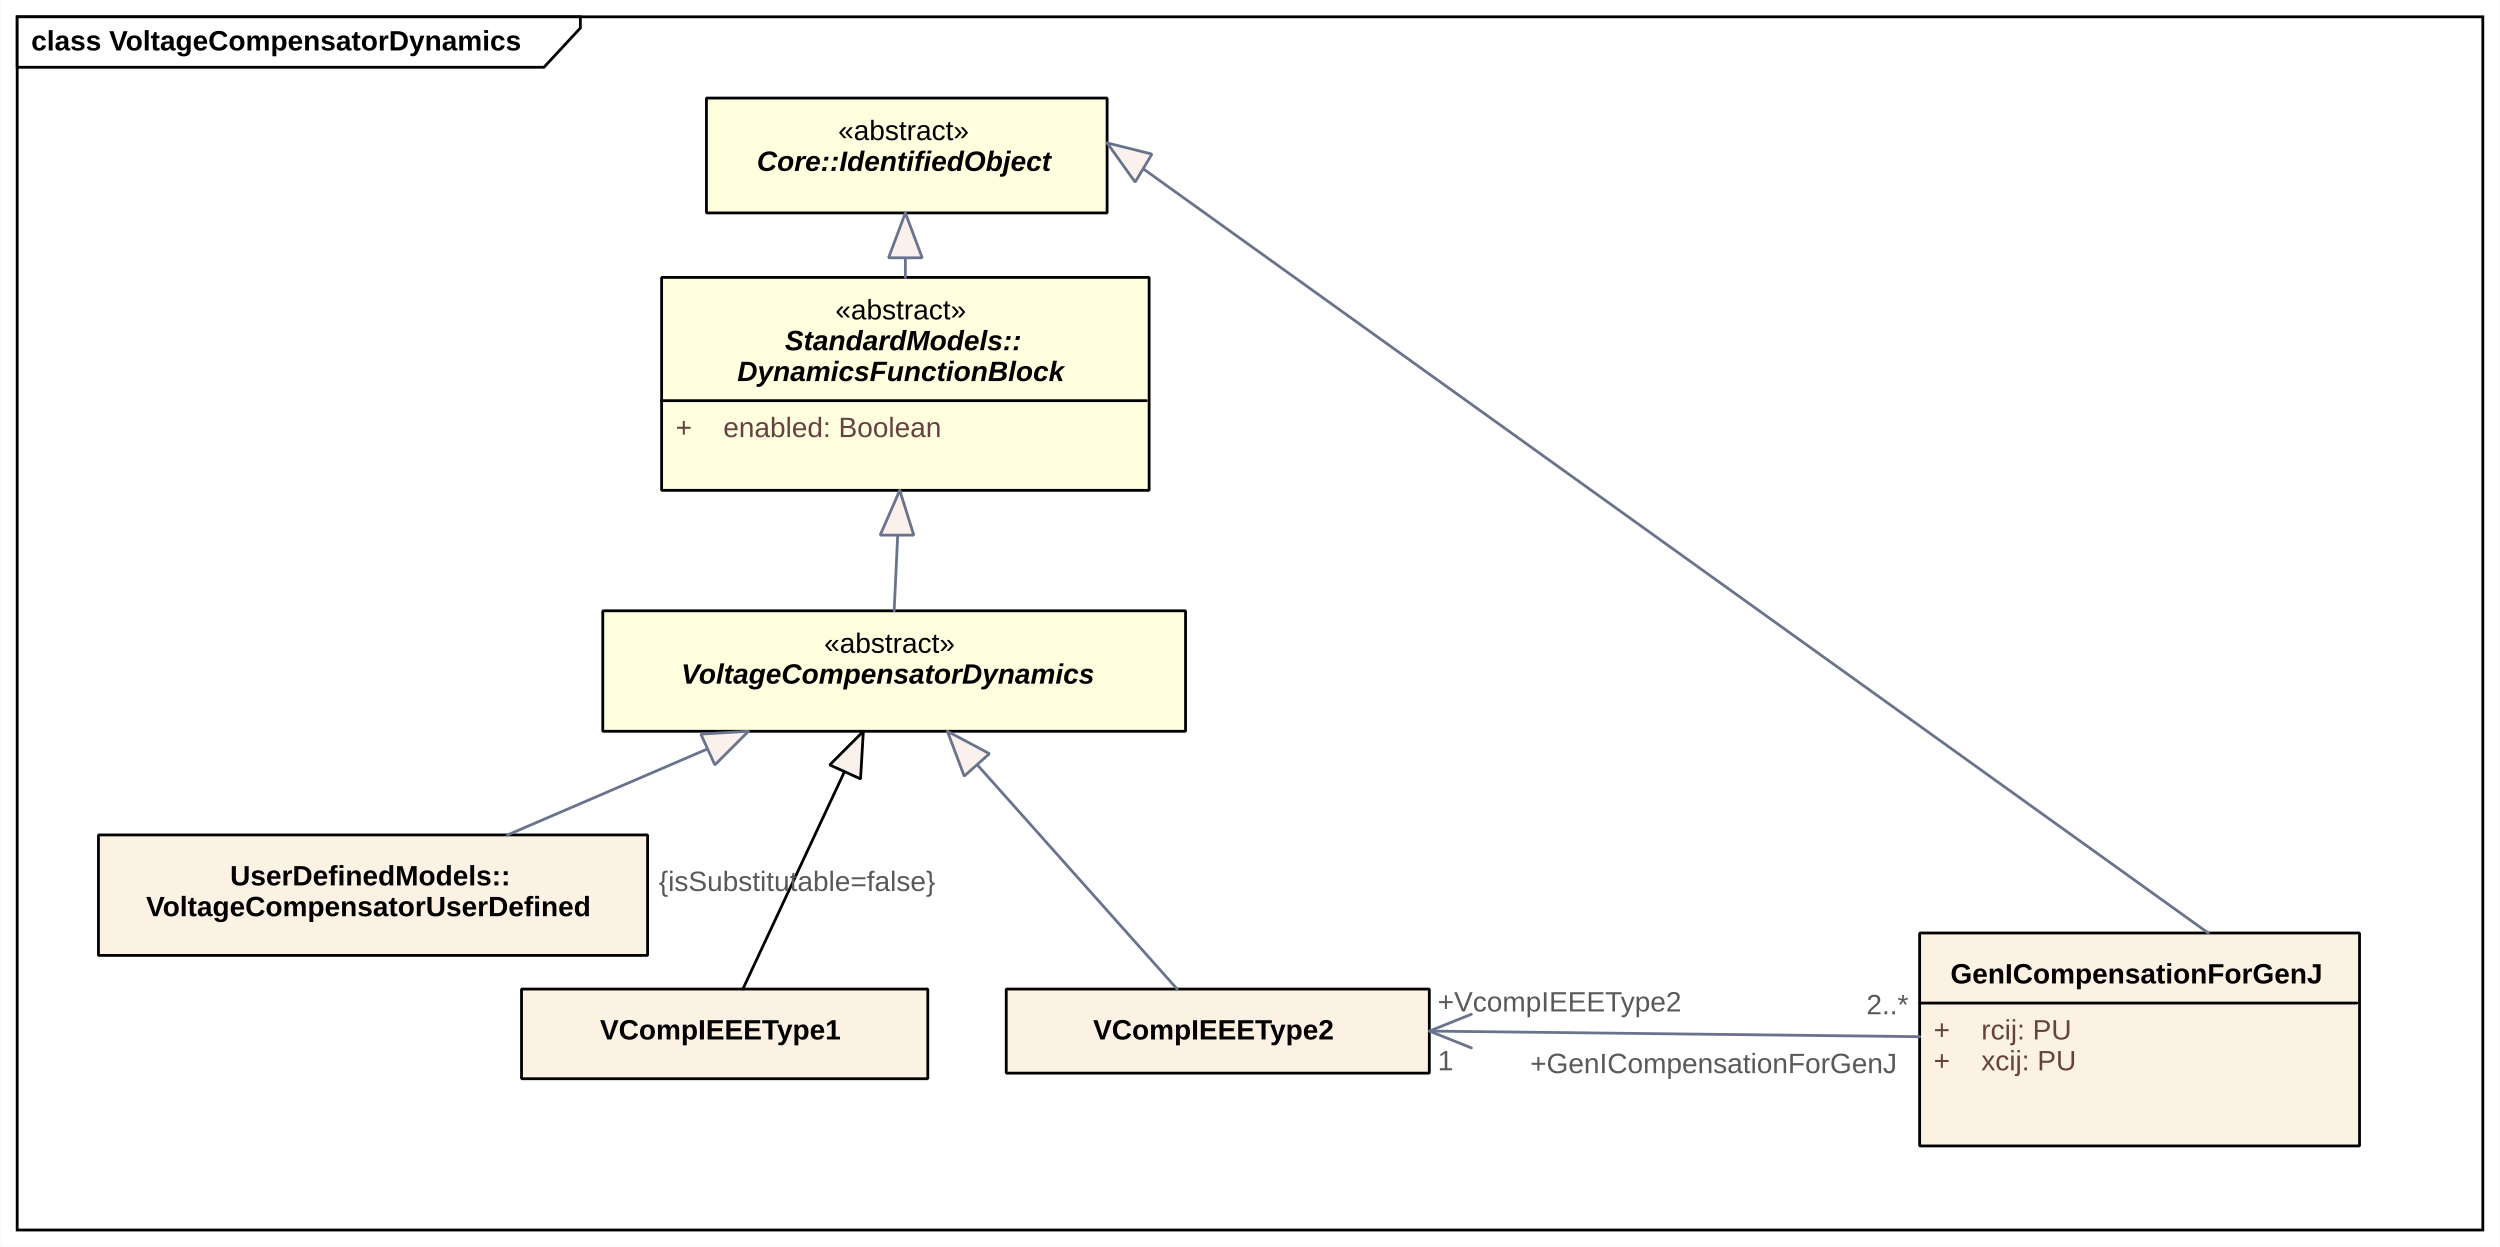
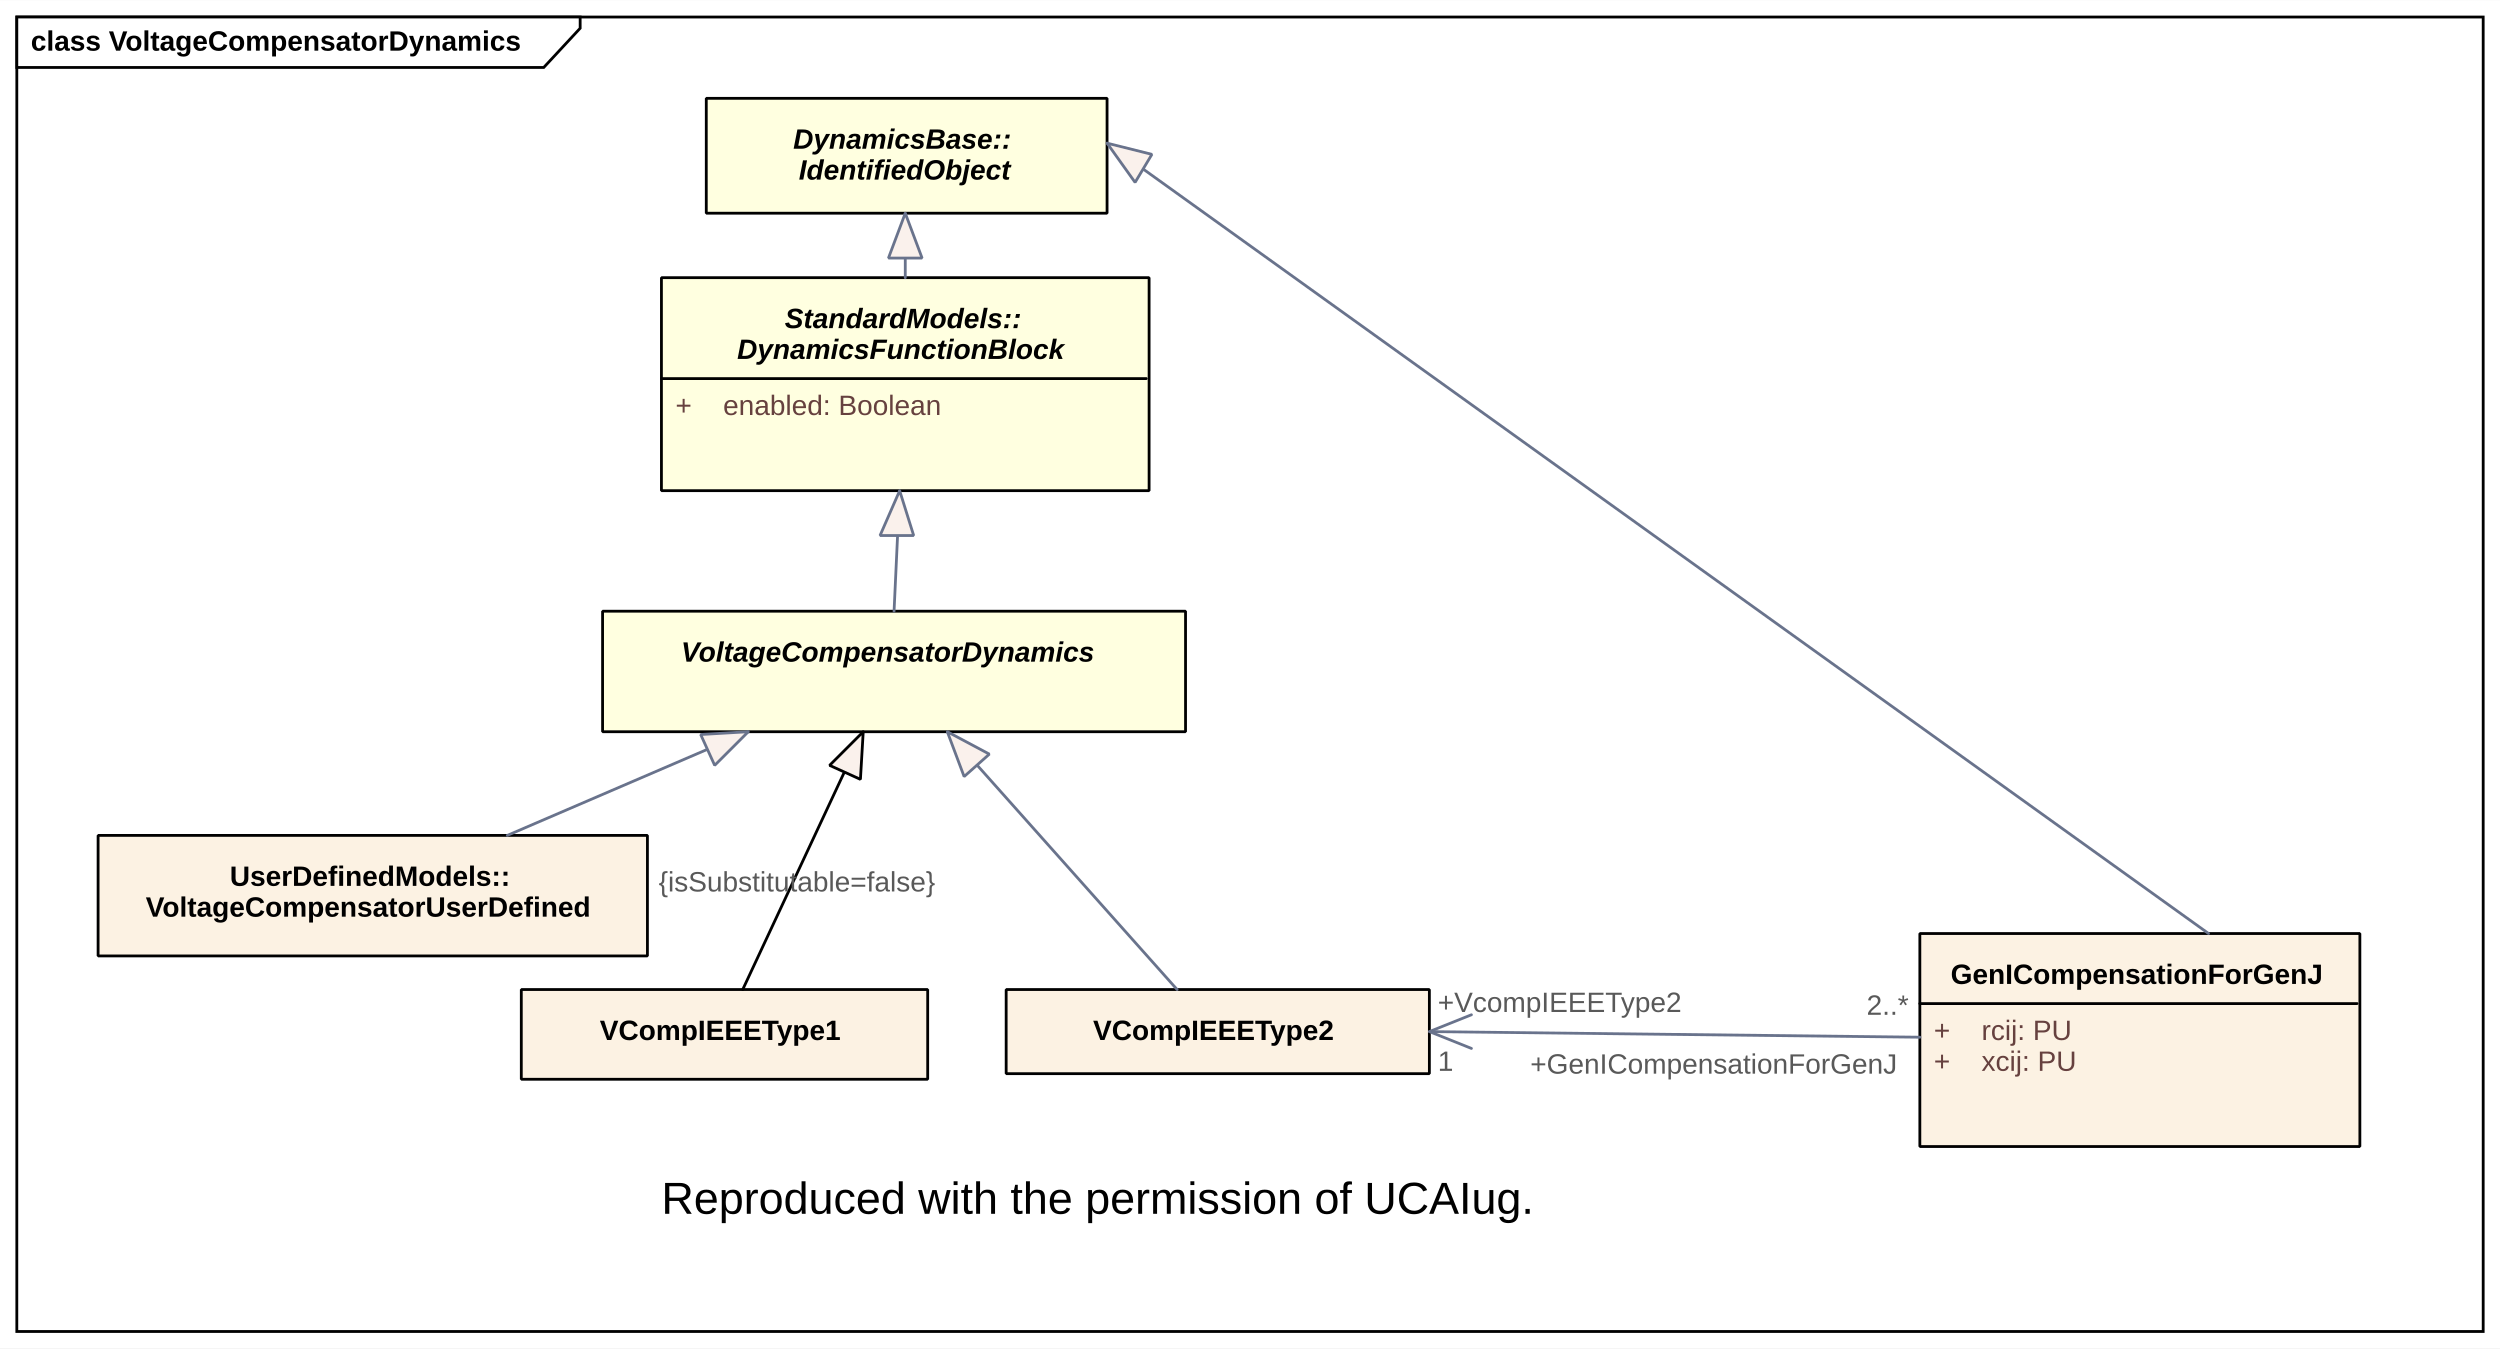
- <svg xmlns="http://www.w3.org/2000/svg" id="svg10307" version="1.1" viewBox="0 0 892 445" height="11.77cm" width="23.60cm">
-   <defs id="defs10311" />
-   <g id="g9741" style="fill:#FFFFFF;fill-opacity:1.00;">
-     <rect id="rect9739" shape-rendering="auto" height="445" width="892" y="0" x="0" />
+ <svg xmlns="http://www.w3.org/2000/svg" id="svg12218" version="1.1" viewBox="0 0 892 481" height="12.73cm" width="23.60cm">
+   <defs id="defs12222" />
+   <g id="g11640" style="fill:#FFFFFF;fill-opacity:1.00;">
+     <rect id="rect11638" shape-rendering="auto" height="481" width="892" y="0" x="0" />
  </g>
-   <g id="g9745" style="stroke-width:1;stroke-linecap:square;stroke-linejoin:miter; fill:#000000;fill-opacity:0.00; stroke:#000000; stroke-opacity:1.00">
-     <path id="path9743" shape-rendering="auto" d="M 6 6 L 6 439 L 886 439 L 886 6 L 6 6" />
+   <g id="g11644" style="stroke-width:1;stroke-linecap:square;stroke-linejoin:miter; fill:#000000;fill-opacity:0.00; stroke:#000000; stroke-opacity:1.00">
+     <path id="path11642" shape-rendering="auto" d="M 6 6 L 6 475 L 886 475 L 886 6 L 6 6" />
  </g>
-   <g id="g9749" style="stroke-width:1;stroke-linecap:square;stroke-linejoin:miter; fill:#FFFFFF;fill-opacity:1.00; stroke:#000000; stroke-opacity:1.00">
-     <polygon id="polygon9747" style="fill-rule:evenodd;" shape-rendering="auto" points="6 24 194 24 207 10 207 6 6 6 6 24" />
+   <g id="g11648" style="stroke-width:1;stroke-linecap:square;stroke-linejoin:miter; fill:#FFFFFF;fill-opacity:1.00; stroke:#000000; stroke-opacity:1.00">
+     <polygon id="polygon11646" style="fill-rule:evenodd;" shape-rendering="auto" points="6 24 194 24 207 10 207 6 6 6 6 24" />
  </g>
-   <g id="g9753" style="stroke-width:1;stroke-linecap:square;stroke-linejoin:miter; fill:#000000;fill-opacity:1.00; stroke:#000000; stroke-opacity:0.00">
-     <text id="text9751" transform="rotate(-0.00 11.00 18.00)" xml:space="preserve" style="font-family:ARIAL; font-weight:700; font-style:normal; font-size:10px; fill:#000000;fill-opacity:1.00; stroke:#000000; stroke-opacity:0.00 stroke-width:0; white-space: pre;" textLength="181" y="18.00" x="11.00">class VoltageCompensatorDynamics</text>
+   <g id="g11652" style="stroke-width:1;stroke-linecap:square;stroke-linejoin:miter; fill:#000000;fill-opacity:1.00; stroke:#000000; stroke-opacity:0.00">
+     <text id="text11650" transform="rotate(-0.00 11.00 18.00)" xml:space="preserve" style="font-family:ARIAL; font-weight:700; font-style:normal; font-size:10px; fill:#000000;fill-opacity:1.00; stroke:#000000; stroke-opacity:0.00 stroke-width:0; white-space: pre;" textLength="181" y="18.00" x="11.00">class VoltageCompensatorDynamics</text>
  </g>
-   <g id="g10155" style="stroke-width:1;stroke-linecap:round;stroke-linejoin:bevel; fill:#FCF2E3;fill-opacity:1.00; stroke:#000000; stroke-opacity:1.00">
-     <rect id="rect10153" shape-rendering="auto" rx="0.00" height="32" width="145" y="353" x="186" />
+   <g id="g12066" style="stroke-width:1;stroke-linecap:round;stroke-linejoin:bevel; fill:#FCF2E3;fill-opacity:1.00; stroke:#000000; stroke-opacity:1.00">
+     <rect id="rect12064" shape-rendering="auto" rx="0.00" height="32" width="145" y="353" x="186" />
  </g>
-   <g id="g10159" style="stroke-width:1;stroke-linecap:round;stroke-linejoin:bevel; fill:#000000;fill-opacity:1.00; stroke:#000000; stroke-opacity:0.00">
-     <text id="text10157" transform="rotate(-0.00 214.00 371.00)" xml:space="preserve" style="font-family:ARIAL; font-weight:700; font-style:normal; font-size:10px; fill:#000000;fill-opacity:1.00; stroke:#000000; stroke-opacity:0.00 stroke-width:0; white-space: pre;" textLength="89" y="371.00" x="214.00">VCompIEEEType1</text>
+   <g id="g12070" style="stroke-width:1;stroke-linecap:round;stroke-linejoin:bevel; fill:#000000;fill-opacity:1.00; stroke:#000000; stroke-opacity:0.00">
+     <text id="text12068" transform="rotate(-0.00 214.00 371.00)" xml:space="preserve" style="font-family:ARIAL; font-weight:700; font-style:normal; font-size:10px; fill:#000000;fill-opacity:1.00; stroke:#000000; stroke-opacity:0.00 stroke-width:0; white-space: pre;" textLength="89" y="371.00" x="214.00">VCompIEEEType1</text>
  </g>
-   <g id="g10163" style="stroke-width:1;stroke-linecap:round;stroke-linejoin:bevel; fill:#FFFFE0;fill-opacity:1.00; stroke:#000000; stroke-opacity:1.00">
-     <rect id="rect10161" shape-rendering="auto" rx="0.00" height="43" width="208" y="218" x="215" />
+   <g id="g12074" style="stroke-width:1;stroke-linecap:round;stroke-linejoin:bevel; fill:#FFFFE0;fill-opacity:1.00; stroke:#000000; stroke-opacity:1.00">
+     <rect id="rect12072" shape-rendering="auto" rx="0.00" height="43" width="208" y="218" x="215" />
  </g>
-   <g id="g10169" style="stroke-width:1;stroke-linecap:round;stroke-linejoin:bevel; fill:#000000;fill-opacity:1.00; stroke:#000000; stroke-opacity:0.00">
-     <text id="text10165" transform="rotate(-0.00 294.00 233.00)" xml:space="preserve" style="font-family:ARIAL; font-weight:0; font-style:normal; font-size:10px; fill:#000000;fill-opacity:1.00; stroke:#000000; stroke-opacity:0.00 stroke-width:0; white-space: pre;" textLength="49" y="233.00" x="294.00">«abstract»</text>
-     <text id="text10167" transform="rotate(-0.00 243.00 244.00)" xml:space="preserve" style="font-family:ARIAL; font-weight:700; font-style:italic; font-size:10px; fill:#000000;fill-opacity:1.00; stroke:#000000; stroke-opacity:0.00 stroke-width:0; white-space: pre;" textLength="151" y="244.00" x="243.00">VoltageCompensatorDynamics</text>
+   <g id="g12078" style="stroke-width:1;stroke-linecap:round;stroke-linejoin:bevel; fill:#000000;fill-opacity:1.00; stroke:#000000; stroke-opacity:0.00">
+     <text id="text12076" transform="rotate(-0.00 243.00 236.00)" xml:space="preserve" style="font-family:ARIAL; font-weight:700; font-style:italic; font-size:10px; fill:#000000;fill-opacity:1.00; stroke:#000000; stroke-opacity:0.00 stroke-width:0; white-space: pre;" textLength="151" y="236.00" x="243.00">VoltageCompensatorDynamics</text>
  </g>
-   <g id="g10173" style="stroke-width:1;stroke-linecap:round;stroke-linejoin:bevel; fill:#FCF2E3;fill-opacity:1.00; stroke:#000000; stroke-opacity:1.00">
-     <rect id="rect10171" shape-rendering="auto" rx="0.00" height="30" width="151" y="353" x="359" />
+   <g id="g12082" style="stroke-width:1;stroke-linecap:round;stroke-linejoin:bevel; fill:#FCF2E3;fill-opacity:1.00; stroke:#000000; stroke-opacity:1.00">
+     <rect id="rect12080" shape-rendering="auto" rx="0.00" height="30" width="151" y="353" x="359" />
  </g>
-   <g id="g10177" style="stroke-width:1;stroke-linecap:round;stroke-linejoin:bevel; fill:#000000;fill-opacity:1.00; stroke:#000000; stroke-opacity:0.00">
-     <text id="text10175" transform="rotate(-0.00 390.00 371.00)" xml:space="preserve" style="font-family:ARIAL; font-weight:700; font-style:normal; font-size:10px; fill:#000000;fill-opacity:1.00; stroke:#000000; stroke-opacity:0.00 stroke-width:0; white-space: pre;" textLength="89" y="371.00" x="390.00">VCompIEEEType2</text>
+   <g id="g12086" style="stroke-width:1;stroke-linecap:round;stroke-linejoin:bevel; fill:#000000;fill-opacity:1.00; stroke:#000000; stroke-opacity:0.00">
+     <text id="text12084" transform="rotate(-0.00 390.00 371.00)" xml:space="preserve" style="font-family:ARIAL; font-weight:700; font-style:normal; font-size:10px; fill:#000000;fill-opacity:1.00; stroke:#000000; stroke-opacity:0.00 stroke-width:0; white-space: pre;" textLength="89" y="371.00" x="390.00">VCompIEEEType2</text>
  </g>
-   <g id="g10181" style="stroke-width:1;stroke-linecap:round;stroke-linejoin:bevel; fill:#FFFFE0;fill-opacity:1.00; stroke:#000000; stroke-opacity:1.00">
-     <rect id="rect10179" shape-rendering="auto" rx="0.00" height="41" width="143" y="35" x="252" />
+   <g id="g12090" style="stroke-width:1;stroke-linecap:round;stroke-linejoin:bevel; fill:#FFFFE0;fill-opacity:1.00; stroke:#000000; stroke-opacity:1.00">
+     <rect id="rect12088" shape-rendering="auto" rx="0.00" height="41" width="143" y="35" x="252" />
  </g>
-   <g id="g10187" style="stroke-width:1;stroke-linecap:round;stroke-linejoin:bevel; fill:#000000;fill-opacity:1.00; stroke:#000000; stroke-opacity:0.00">
-     <text id="text10183" transform="rotate(-0.00 299.00 50.00)" xml:space="preserve" style="font-family:ARIAL; font-weight:0; font-style:normal; font-size:10px; fill:#000000;fill-opacity:1.00; stroke:#000000; stroke-opacity:0.00 stroke-width:0; white-space: pre;" textLength="49" y="50.00" x="299.00">«abstract»</text>
-     <text id="text10185" transform="rotate(-0.00 270.00 61.00)" xml:space="preserve" style="font-family:ARIAL; font-weight:700; font-style:italic; font-size:10px; fill:#000000;fill-opacity:1.00; stroke:#000000; stroke-opacity:0.00 stroke-width:0; white-space: pre;" textLength="106" y="61.00" x="270.00">Core::IdentifiedObject</text>
+   <g id="g12096" style="stroke-width:1;stroke-linecap:round;stroke-linejoin:bevel; fill:#000000;fill-opacity:1.00; stroke:#000000; stroke-opacity:0.00">
+     <text id="text12092" transform="rotate(-0.00 283.00 53.00)" xml:space="preserve" style="font-family:ARIAL; font-weight:700; font-style:italic; font-size:10px; fill:#000000;fill-opacity:1.00; stroke:#000000; stroke-opacity:0.00 stroke-width:0; white-space: pre;" textLength="80" y="53.00" x="283.00">DynamicsBase::</text>
+     <text id="text12094" transform="rotate(-0.00 285.00 64.00)" xml:space="preserve" style="font-family:ARIAL; font-weight:700; font-style:italic; font-size:10px; fill:#000000;fill-opacity:1.00; stroke:#000000; stroke-opacity:0.00 stroke-width:0; white-space: pre;" textLength="77" y="64.00" x="285.00">IdentifiedObject</text>
  </g>
-   <g id="g10191" style="stroke-width:1;stroke-linecap:round;stroke-linejoin:bevel; fill:#FCF2E3;fill-opacity:1.00; stroke:#000000; stroke-opacity:1.00">
-     <rect id="rect10189" shape-rendering="auto" rx="0.00" height="76" width="157" y="333" x="685" />
+   <g id="g12100" style="stroke-width:1;stroke-linecap:round;stroke-linejoin:bevel; fill:#FCF2E3;fill-opacity:1.00; stroke:#000000; stroke-opacity:1.00">
+     <rect id="rect12098" shape-rendering="auto" rx="0.00" height="76" width="157" y="333" x="685" />
  </g>
-   <g id="g10195" style="stroke-width:1;stroke-linecap:round;stroke-linejoin:bevel; fill:#000000;fill-opacity:1.00; stroke:#000000; stroke-opacity:0.00">
-     <text id="text10193" transform="rotate(-0.00 696.00 351.00)" xml:space="preserve" style="font-family:ARIAL; font-weight:700; font-style:normal; font-size:10px; fill:#000000;fill-opacity:1.00; stroke:#000000; stroke-opacity:0.00 stroke-width:0; white-space: pre;" textLength="135" y="351.00" x="696.00">GenICompensationForGenJ</text>
+   <g id="g12104" style="stroke-width:1;stroke-linecap:round;stroke-linejoin:bevel; fill:#000000;fill-opacity:1.00; stroke:#000000; stroke-opacity:0.00">
+     <text id="text12102" transform="rotate(-0.00 696.00 351.00)" xml:space="preserve" style="font-family:ARIAL; font-weight:700; font-style:normal; font-size:10px; fill:#000000;fill-opacity:1.00; stroke:#000000; stroke-opacity:0.00 stroke-width:0; white-space: pre;" textLength="135" y="351.00" x="696.00">GenICompensationForGenJ</text>
  </g>
-   <g id="g10199" style="stroke-width:1;stroke-linecap:round;stroke-linejoin:bevel; fill:#000000;fill-opacity:0.00; stroke:#000000; stroke-opacity:1.00">
-     <path id="path10197" shape-rendering="auto" d="M 685 358 L 841 358" />
+   <g id="g12108" style="stroke-width:1;stroke-linecap:round;stroke-linejoin:bevel; fill:#000000;fill-opacity:0.00; stroke:#000000; stroke-opacity:1.00">
+     <path id="path12106" shape-rendering="auto" d="M 685 358 L 841 358" />
  </g>
-   <g id="g10209" style="stroke-width:1;stroke-linecap:round;stroke-linejoin:bevel; fill:#66413F;fill-opacity:1.00; stroke:#000000; stroke-opacity:0.00">
-     <text id="text10201" transform="rotate(-0.00 690.00 371.00)" xml:space="preserve" style="font-family:ARIAL; font-weight:0; font-style:normal; font-size:10px; fill:#66413F;fill-opacity:1.00; stroke:#000000; stroke-opacity:0.00 stroke-width:0; white-space: pre;" textLength="9" y="371.00" x="690.00">+ </text>
-     <text id="text10203" transform="rotate(-0.00 707.00 371.00)" xml:space="preserve" style="font-family:ARIAL; font-weight:0; font-style:normal; font-size:10px; fill:#66413F;fill-opacity:1.00; stroke:#000000; stroke-opacity:0.00 stroke-width:0; white-space: pre;" textLength="32" y="371.00" x="707.00">rcij: PU</text>
-     <text id="text10205" transform="rotate(-0.00 690.00 382.00)" xml:space="preserve" style="font-family:ARIAL; font-weight:0; font-style:normal; font-size:10px; fill:#66413F;fill-opacity:1.00; stroke:#000000; stroke-opacity:0.00 stroke-width:0; white-space: pre;" textLength="9" y="382.00" x="690.00">+ </text>
-     <text id="text10207" transform="rotate(-0.00 707.00 382.00)" xml:space="preserve" style="font-family:ARIAL; font-weight:0; font-style:normal; font-size:10px; fill:#66413F;fill-opacity:1.00; stroke:#000000; stroke-opacity:0.00 stroke-width:0; white-space: pre;" textLength="34" y="382.00" x="707.00">xcij: PU</text>
+   <g id="g12118" style="stroke-width:1;stroke-linecap:round;stroke-linejoin:bevel; fill:#66413F;fill-opacity:1.00; stroke:#000000; stroke-opacity:0.00">
+     <text id="text12110" transform="rotate(-0.00 690.00 371.00)" xml:space="preserve" style="font-family:ARIAL; font-weight:0; font-style:normal; font-size:10px; fill:#66413F;fill-opacity:1.00; stroke:#000000; stroke-opacity:0.00 stroke-width:0; white-space: pre;" textLength="9" y="371.00" x="690.00">+ </text>
+     <text id="text12112" transform="rotate(-0.00 707.00 371.00)" xml:space="preserve" style="font-family:ARIAL; font-weight:0; font-style:normal; font-size:10px; fill:#66413F;fill-opacity:1.00; stroke:#000000; stroke-opacity:0.00 stroke-width:0; white-space: pre;" textLength="32" y="371.00" x="707.00">rcij: PU</text>
+     <text id="text12114" transform="rotate(-0.00 690.00 382.00)" xml:space="preserve" style="font-family:ARIAL; font-weight:0; font-style:normal; font-size:10px; fill:#66413F;fill-opacity:1.00; stroke:#000000; stroke-opacity:0.00 stroke-width:0; white-space: pre;" textLength="9" y="382.00" x="690.00">+ </text>
+     <text id="text12116" transform="rotate(-0.00 707.00 382.00)" xml:space="preserve" style="font-family:ARIAL; font-weight:0; font-style:normal; font-size:10px; fill:#66413F;fill-opacity:1.00; stroke:#000000; stroke-opacity:0.00 stroke-width:0; white-space: pre;" textLength="34" y="382.00" x="707.00">xcij: PU</text>
  </g>
-   <g id="g10213" style="stroke-width:1;stroke-linecap:round;stroke-linejoin:bevel; fill:#FCF2E3;fill-opacity:1.00; stroke:#000000; stroke-opacity:1.00">
-     <rect id="rect10211" shape-rendering="auto" rx="0.00" height="43" width="196" y="298" x="35" />
+   <g id="g12122" style="stroke-width:1;stroke-linecap:round;stroke-linejoin:bevel; fill:#FCF2E3;fill-opacity:1.00; stroke:#000000; stroke-opacity:1.00">
+     <rect id="rect12120" shape-rendering="auto" rx="0.00" height="43" width="196" y="298" x="35" />
  </g>
-   <g id="g10219" style="stroke-width:1;stroke-linecap:round;stroke-linejoin:bevel; fill:#000000;fill-opacity:1.00; stroke:#000000; stroke-opacity:0.00">
-     <text id="text10215" transform="rotate(-0.00 82.00 316.00)" xml:space="preserve" style="font-family:ARIAL; font-weight:700; font-style:normal; font-size:10px; fill:#000000;fill-opacity:1.00; stroke:#000000; stroke-opacity:0.00 stroke-width:0; white-space: pre;" textLength="101" y="316.00" x="82.00">UserDefinedModels::</text>
-     <text id="text10217" transform="rotate(-0.00 52.00 327.00)" xml:space="preserve" style="font-family:ARIAL; font-weight:700; font-style:normal; font-size:10px; fill:#000000;fill-opacity:1.00; stroke:#000000; stroke-opacity:0.00 stroke-width:0; white-space: pre;" textLength="162" y="327.00" x="52.00">VoltageCompensatorUserDefined</text>
+   <g id="g12128" style="stroke-width:1;stroke-linecap:round;stroke-linejoin:bevel; fill:#000000;fill-opacity:1.00; stroke:#000000; stroke-opacity:0.00">
+     <text id="text12124" transform="rotate(-0.00 82.00 316.00)" xml:space="preserve" style="font-family:ARIAL; font-weight:700; font-style:normal; font-size:10px; fill:#000000;fill-opacity:1.00; stroke:#000000; stroke-opacity:0.00 stroke-width:0; white-space: pre;" textLength="101" y="316.00" x="82.00">UserDefinedModels::</text>
+     <text id="text12126" transform="rotate(-0.00 52.00 327.00)" xml:space="preserve" style="font-family:ARIAL; font-weight:700; font-style:normal; font-size:10px; fill:#000000;fill-opacity:1.00; stroke:#000000; stroke-opacity:0.00 stroke-width:0; white-space: pre;" textLength="162" y="327.00" x="52.00">VoltageCompensatorUserDefined</text>
  </g>
-   <g id="g10223" style="stroke-width:1;stroke-linecap:round;stroke-linejoin:bevel; fill:#FFFFE0;fill-opacity:1.00; stroke:#000000; stroke-opacity:1.00">
-     <rect id="rect10221" shape-rendering="auto" rx="0.00" height="76" width="174" y="99" x="236" />
+   <g id="g12132" style="stroke-width:1;stroke-linecap:round;stroke-linejoin:bevel; fill:#FFFFE0;fill-opacity:1.00; stroke:#000000; stroke-opacity:1.00">
+     <rect id="rect12130" shape-rendering="auto" rx="0.00" height="76" width="174" y="99" x="236" />
  </g>
-   <g id="g10231" style="stroke-width:1;stroke-linecap:round;stroke-linejoin:bevel; fill:#000000;fill-opacity:1.00; stroke:#000000; stroke-opacity:0.00">
-     <text id="text10225" transform="rotate(-0.00 298.00 114.00)" xml:space="preserve" style="font-family:ARIAL; font-weight:0; font-style:normal; font-size:10px; fill:#000000;fill-opacity:1.00; stroke:#000000; stroke-opacity:0.00 stroke-width:0; white-space: pre;" textLength="49" y="114.00" x="298.00">«abstract»</text>
-     <text id="text10227" transform="rotate(-0.00 280.00 125.00)" xml:space="preserve" style="font-family:ARIAL; font-weight:700; font-style:italic; font-size:10px; fill:#000000;fill-opacity:1.00; stroke:#000000; stroke-opacity:0.00 stroke-width:0; white-space: pre;" textLength="85" y="125.00" x="280.00">StandardModels::</text>
-     <text id="text10229" transform="rotate(-0.00 263.00 136.00)" xml:space="preserve" style="font-family:ARIAL; font-weight:700; font-style:italic; font-size:10px; fill:#000000;fill-opacity:1.00; stroke:#000000; stroke-opacity:0.00 stroke-width:0; white-space: pre;" textLength="119" y="136.00" x="263.00">DynamicsFunctionBlock</text>
+   <g id="g12138" style="stroke-width:1;stroke-linecap:round;stroke-linejoin:bevel; fill:#000000;fill-opacity:1.00; stroke:#000000; stroke-opacity:0.00">
+     <text id="text12134" transform="rotate(-0.00 280.00 117.00)" xml:space="preserve" style="font-family:ARIAL; font-weight:700; font-style:italic; font-size:10px; fill:#000000;fill-opacity:1.00; stroke:#000000; stroke-opacity:0.00 stroke-width:0; white-space: pre;" textLength="85" y="117.00" x="280.00">StandardModels::</text>
+     <text id="text12136" transform="rotate(-0.00 263.00 128.00)" xml:space="preserve" style="font-family:ARIAL; font-weight:700; font-style:italic; font-size:10px; fill:#000000;fill-opacity:1.00; stroke:#000000; stroke-opacity:0.00 stroke-width:0; white-space: pre;" textLength="119" y="128.00" x="263.00">DynamicsFunctionBlock</text>
  </g>
-   <g id="g10235" style="stroke-width:1;stroke-linecap:round;stroke-linejoin:bevel; fill:#000000;fill-opacity:0.00; stroke:#000000; stroke-opacity:1.00">
-     <path id="path10233" shape-rendering="auto" d="M 236 143 L 409 143" />
+   <g id="g12142" style="stroke-width:1;stroke-linecap:round;stroke-linejoin:bevel; fill:#000000;fill-opacity:0.00; stroke:#000000; stroke-opacity:1.00">
+     <path id="path12140" shape-rendering="auto" d="M 236 135 L 409 135" />
  </g>
-   <g id="g10241" style="stroke-width:1;stroke-linecap:round;stroke-linejoin:bevel; fill:#66413F;fill-opacity:1.00; stroke:#000000; stroke-opacity:0.00">
-     <text id="text10237" transform="rotate(-0.00 241.00 156.00)" xml:space="preserve" style="font-family:ARIAL; font-weight:0; font-style:normal; font-size:10px; fill:#66413F;fill-opacity:1.00; stroke:#000000; stroke-opacity:0.00 stroke-width:0; white-space: pre;" textLength="9" y="156.00" x="241.00">+ </text>
-     <text id="text10239" transform="rotate(-0.00 258.00 156.00)" xml:space="preserve" style="font-family:ARIAL; font-weight:0; font-style:normal; font-size:10px; fill:#66413F;fill-opacity:1.00; stroke:#000000; stroke-opacity:0.00 stroke-width:0; white-space: pre;" textLength="83" y="156.00" x="258.00">enabled: Boolean</text>
+   <g id="g12148" style="stroke-width:1;stroke-linecap:round;stroke-linejoin:bevel; fill:#66413F;fill-opacity:1.00; stroke:#000000; stroke-opacity:0.00">
+     <text id="text12144" transform="rotate(-0.00 241.00 148.00)" xml:space="preserve" style="font-family:ARIAL; font-weight:0; font-style:normal; font-size:10px; fill:#66413F;fill-opacity:1.00; stroke:#000000; stroke-opacity:0.00 stroke-width:0; white-space: pre;" textLength="9" y="148.00" x="241.00">+ </text>
+     <text id="text12146" transform="rotate(-0.00 258.00 148.00)" xml:space="preserve" style="font-family:ARIAL; font-weight:0; font-style:normal; font-size:10px; fill:#66413F;fill-opacity:1.00; stroke:#000000; stroke-opacity:0.00 stroke-width:0; white-space: pre;" textLength="83" y="148.00" x="258.00">enabled: Boolean</text>
  </g>
-   <g id="g10245" style="stroke-width:1;stroke-linecap:round;stroke-linejoin:bevel; fill:#000000;fill-opacity:0.00; stroke:#69738C; stroke-opacity:1.00">
-     <path id="path10243" shape-rendering="auto" d="M 323 99 L 323 76" />
+   <g id="g12152" style="stroke-width:1;stroke-linecap:round;stroke-linejoin:bevel; fill:#000000;fill-opacity:1.00; stroke:#000000; stroke-opacity:0.00">
+     <text id="text12150" transform="rotate(-0.00 236.00 433.00)" xml:space="preserve" style="font-family:ARIAL; font-weight:400; font-style:normal; font-size:16px; fill:#000000;fill-opacity:1.00; stroke:#000000; stroke-opacity:0.00 stroke-width:0; white-space: pre;" textLength="311" y="433.00" x="236.00">Reproduced with the permission of UCAIug.</text>
  </g>
-   <g id="g10249" style="stroke-width:1;stroke-linecap:round;stroke-linejoin:bevel; fill:#FAF1EC;fill-opacity:1.00; stroke:#69738C; stroke-opacity:1.00">
-     <polygon id="polygon10247" style="fill-rule:evenodd;" shape-rendering="auto" points="329 92 317 92 323 76" />
+   <g id="g12156" style="stroke-width:1;stroke-linecap:round;stroke-linejoin:bevel; fill:#000000;fill-opacity:0.00; stroke:#69738C; stroke-opacity:1.00">
+     <path id="path12154" shape-rendering="auto" d="M 323 99 L 323 76" />
  </g>
-   <g id="g10253" style="stroke-width:1;stroke-linecap:round;stroke-linejoin:bevel; fill:#000000;fill-opacity:0.00; stroke:#69738C; stroke-opacity:1.00">
-     <path id="path10251" shape-rendering="auto" d="M 181 298 L 267 261" />
+   <g id="g12160" style="stroke-width:1;stroke-linecap:round;stroke-linejoin:bevel; fill:#FAF1EC;fill-opacity:1.00; stroke:#69738C; stroke-opacity:1.00">
+     <polygon id="polygon12158" style="fill-rule:evenodd;" shape-rendering="auto" points="329 92 317 92 323 76" />
  </g>
-   <g id="g10257" style="stroke-width:1;stroke-linecap:round;stroke-linejoin:bevel; fill:#FAF1EC;fill-opacity:1.00; stroke:#69738C; stroke-opacity:1.00">
-     <polygon id="polygon10255" style="fill-rule:evenodd;" shape-rendering="auto" points="255 273 250 262 267 261" />
+   <g id="g12164" style="stroke-width:1;stroke-linecap:round;stroke-linejoin:bevel; fill:#000000;fill-opacity:0.00; stroke:#69738C; stroke-opacity:1.00">
+     <path id="path12162" shape-rendering="auto" d="M 181 298 L 267 261" />
  </g>
-   <g id="g10261" style="stroke-width:1;stroke-linecap:round;stroke-linejoin:bevel; fill:#000000;fill-opacity:0.00; stroke:#69738C; stroke-opacity:1.00">
-     <path id="path10259" shape-rendering="auto" d="M 788 333 L 395 51" />
+   <g id="g12168" style="stroke-width:1;stroke-linecap:round;stroke-linejoin:bevel; fill:#FAF1EC;fill-opacity:1.00; stroke:#69738C; stroke-opacity:1.00">
+     <polygon id="polygon12166" style="fill-rule:evenodd;" shape-rendering="auto" points="255 273 250 262 267 261" />
  </g>
-   <g id="g10265" style="stroke-width:1;stroke-linecap:round;stroke-linejoin:bevel; fill:#FAF1EC;fill-opacity:1.00; stroke:#69738C; stroke-opacity:1.00">
-     <polygon id="polygon10263" style="fill-rule:evenodd;" shape-rendering="auto" points="411 55 405 65 395 51" />
+   <g id="g12172" style="stroke-width:1;stroke-linecap:round;stroke-linejoin:bevel; fill:#000000;fill-opacity:0.00; stroke:#69738C; stroke-opacity:1.00">
+     <path id="path12170" shape-rendering="auto" d="M 788 333 L 395 51" />
  </g>
-   <g id="g10273" style="stroke-width:1;stroke-linecap:round;stroke-linejoin:bevel; fill:#000000;fill-opacity:0.00; stroke:#69738C; stroke-opacity:1.00">
-     <path id="path10267" shape-rendering="auto" d="M 685 370 L 510 368" />
-     <path id="path10269" shape-rendering="auto" d="M 525 362 L 510 368 L 525 374" />
-     <path id="path10271" shape-rendering="auto" d="M 420 353 L 338 261" />
+   <g id="g12176" style="stroke-width:1;stroke-linecap:round;stroke-linejoin:bevel; fill:#FAF1EC;fill-opacity:1.00; stroke:#69738C; stroke-opacity:1.00">
+     <polygon id="polygon12174" style="fill-rule:evenodd;" shape-rendering="auto" points="411 55 405 65 395 51" />
  </g>
-   <g id="g10277" style="stroke-width:1;stroke-linecap:round;stroke-linejoin:bevel; fill:#FAF1EC;fill-opacity:1.00; stroke:#69738C; stroke-opacity:1.00">
-     <polygon id="polygon10275" style="fill-rule:evenodd;" shape-rendering="auto" points="353 269 344 277 338 261" />
+   <g id="g12184" style="stroke-width:1;stroke-linecap:round;stroke-linejoin:bevel; fill:#000000;fill-opacity:0.00; stroke:#69738C; stroke-opacity:1.00">
+     <path id="path12178" shape-rendering="auto" d="M 685 370 L 510 368" />
+     <path id="path12180" shape-rendering="auto" d="M 525 362 L 510 368 L 525 374" />
+     <path id="path12182" shape-rendering="auto" d="M 420 353 L 338 261" />
  </g>
-   <g id="g10281" style="stroke-width:1;stroke-linecap:round;stroke-linejoin:bevel; fill:#000000;fill-opacity:0.00; stroke:#69738C; stroke-opacity:1.00">
-     <path id="path10279" shape-rendering="auto" d="M 319 218 L 321 175" />
+   <g id="g12188" style="stroke-width:1;stroke-linecap:round;stroke-linejoin:bevel; fill:#FAF1EC;fill-opacity:1.00; stroke:#69738C; stroke-opacity:1.00">
+     <polygon id="polygon12186" style="fill-rule:evenodd;" shape-rendering="auto" points="353 269 344 277 338 261" />
  </g>
-   <g id="g10285" style="stroke-width:1;stroke-linecap:round;stroke-linejoin:bevel; fill:#FAF1EC;fill-opacity:1.00; stroke:#69738C; stroke-opacity:1.00">
-     <polygon id="polygon10283" style="fill-rule:evenodd;" shape-rendering="auto" points="326 191 314 191 321 175" />
+   <g id="g12192" style="stroke-width:1;stroke-linecap:round;stroke-linejoin:bevel; fill:#000000;fill-opacity:0.00; stroke:#69738C; stroke-opacity:1.00">
+     <path id="path12190" shape-rendering="auto" d="M 319 218 L 321 175" />
  </g>
-   <g id="g10289" style="stroke-width:1;stroke-linecap:round;stroke-linejoin:bevel; fill:#000000;fill-opacity:0.00; stroke:#000000; stroke-opacity:1.00">
-     <path id="path10287" shape-rendering="auto" d="M 265 353 L 308 261" />
+   <g id="g12196" style="stroke-width:1;stroke-linecap:round;stroke-linejoin:bevel; fill:#FAF1EC;fill-opacity:1.00; stroke:#69738C; stroke-opacity:1.00">
+     <polygon id="polygon12194" style="fill-rule:evenodd;" shape-rendering="auto" points="326 191 314 191 321 175" />
  </g>
-   <g id="g10293" style="stroke-width:1;stroke-linecap:round;stroke-linejoin:bevel; fill:#FAF1EC;fill-opacity:1.00; stroke:#000000; stroke-opacity:1.00">
-     <polygon id="polygon10291" style="fill-rule:evenodd;" shape-rendering="auto" points="307 278 296 273 308 261" />
+   <g id="g12200" style="stroke-width:1;stroke-linecap:round;stroke-linejoin:bevel; fill:#000000;fill-opacity:0.00; stroke:#000000; stroke-opacity:1.00">
+     <path id="path12198" shape-rendering="auto" d="M 265 353 L 308 261" />
  </g>
-   <g id="g10305" style="stroke-width:1;stroke-linecap:round;stroke-linejoin:bevel; fill:#595959;fill-opacity:1.00; stroke:#000000; stroke-opacity:0.00">
-     <text id="text10295" transform="rotate(-0.00 235.00 318.00)" xml:space="preserve" style="font-family:ARIAL; font-weight:0; font-style:normal; font-size:10px; fill:#595959;fill-opacity:1.00; stroke:#000000; stroke-opacity:0.00 stroke-width:0; white-space: pre;" textLength="102" y="318.00" x="235.00">{isSubstitutable=false}</text>
-     <text id="text10297" transform="rotate(-0.00 546.00 383.00)" xml:space="preserve" style="font-family:ARIAL; font-weight:0; font-style:normal; font-size:10px; fill:#595959;fill-opacity:1.00; stroke:#000000; stroke-opacity:0.00 stroke-width:0; white-space: pre;" textLength="136" y="383.00" x="546.00">+GenICompensationForGenJ</text>
-     <text id="text10299" transform="rotate(-0.00 666.00 362.00)" xml:space="preserve" style="font-family:ARIAL; font-weight:0; font-style:normal; font-size:10px; fill:#595959;fill-opacity:1.00; stroke:#000000; stroke-opacity:0.00 stroke-width:0; white-space: pre;" textLength="16" y="362.00" x="666.00">2..*</text>
-     <text id="text10301" transform="rotate(-0.00 513.00 361.00)" xml:space="preserve" style="font-family:ARIAL; font-weight:0; font-style:normal; font-size:10px; fill:#595959;fill-opacity:1.00; stroke:#000000; stroke-opacity:0.00 stroke-width:0; white-space: pre;" textLength="91" y="361.00" x="513.00">+VcompIEEEType2</text>
-     <text id="text10303" transform="rotate(-0.00 513.00 382.00)" xml:space="preserve" style="font-family:ARIAL; font-weight:0; font-style:normal; font-size:10px; fill:#595959;fill-opacity:1.00; stroke:#000000; stroke-opacity:0.00 stroke-width:0; white-space: pre;" textLength="6" y="382.00" x="513.00">1</text>
+   <g id="g12204" style="stroke-width:1;stroke-linecap:round;stroke-linejoin:bevel; fill:#FAF1EC;fill-opacity:1.00; stroke:#000000; stroke-opacity:1.00">
+     <polygon id="polygon12202" style="fill-rule:evenodd;" shape-rendering="auto" points="307 278 296 273 308 261" />
+   </g>
+   <g id="g12216" style="stroke-width:1;stroke-linecap:round;stroke-linejoin:bevel; fill:#595959;fill-opacity:1.00; stroke:#000000; stroke-opacity:0.00">
+     <text id="text12206" transform="rotate(-0.00 546.00 383.00)" xml:space="preserve" style="font-family:ARIAL; font-weight:0; font-style:normal; font-size:10px; fill:#595959;fill-opacity:1.00; stroke:#000000; stroke-opacity:0.00 stroke-width:0; white-space: pre;" textLength="136" y="383.00" x="546.00">+GenICompensationForGenJ</text>
+     <text id="text12208" transform="rotate(-0.00 666.00 362.00)" xml:space="preserve" style="font-family:ARIAL; font-weight:0; font-style:normal; font-size:10px; fill:#595959;fill-opacity:1.00; stroke:#000000; stroke-opacity:0.00 stroke-width:0; white-space: pre;" textLength="16" y="362.00" x="666.00">2..*</text>
+     <text id="text12210" transform="rotate(-0.00 513.00 361.00)" xml:space="preserve" style="font-family:ARIAL; font-weight:0; font-style:normal; font-size:10px; fill:#595959;fill-opacity:1.00; stroke:#000000; stroke-opacity:0.00 stroke-width:0; white-space: pre;" textLength="91" y="361.00" x="513.00">+VcompIEEEType2</text>
+     <text id="text12212" transform="rotate(-0.00 513.00 382.00)" xml:space="preserve" style="font-family:ARIAL; font-weight:0; font-style:normal; font-size:10px; fill:#595959;fill-opacity:1.00; stroke:#000000; stroke-opacity:0.00 stroke-width:0; white-space: pre;" textLength="6" y="382.00" x="513.00">1</text>
+     <text id="text12214" transform="rotate(-0.00 235.00 318.00)" xml:space="preserve" style="font-family:ARIAL; font-weight:0; font-style:normal; font-size:10px; fill:#595959;fill-opacity:1.00; stroke:#000000; stroke-opacity:0.00 stroke-width:0; white-space: pre;" textLength="102" y="318.00" x="235.00">{isSubstitutable=false}</text>
  </g>
</svg>
